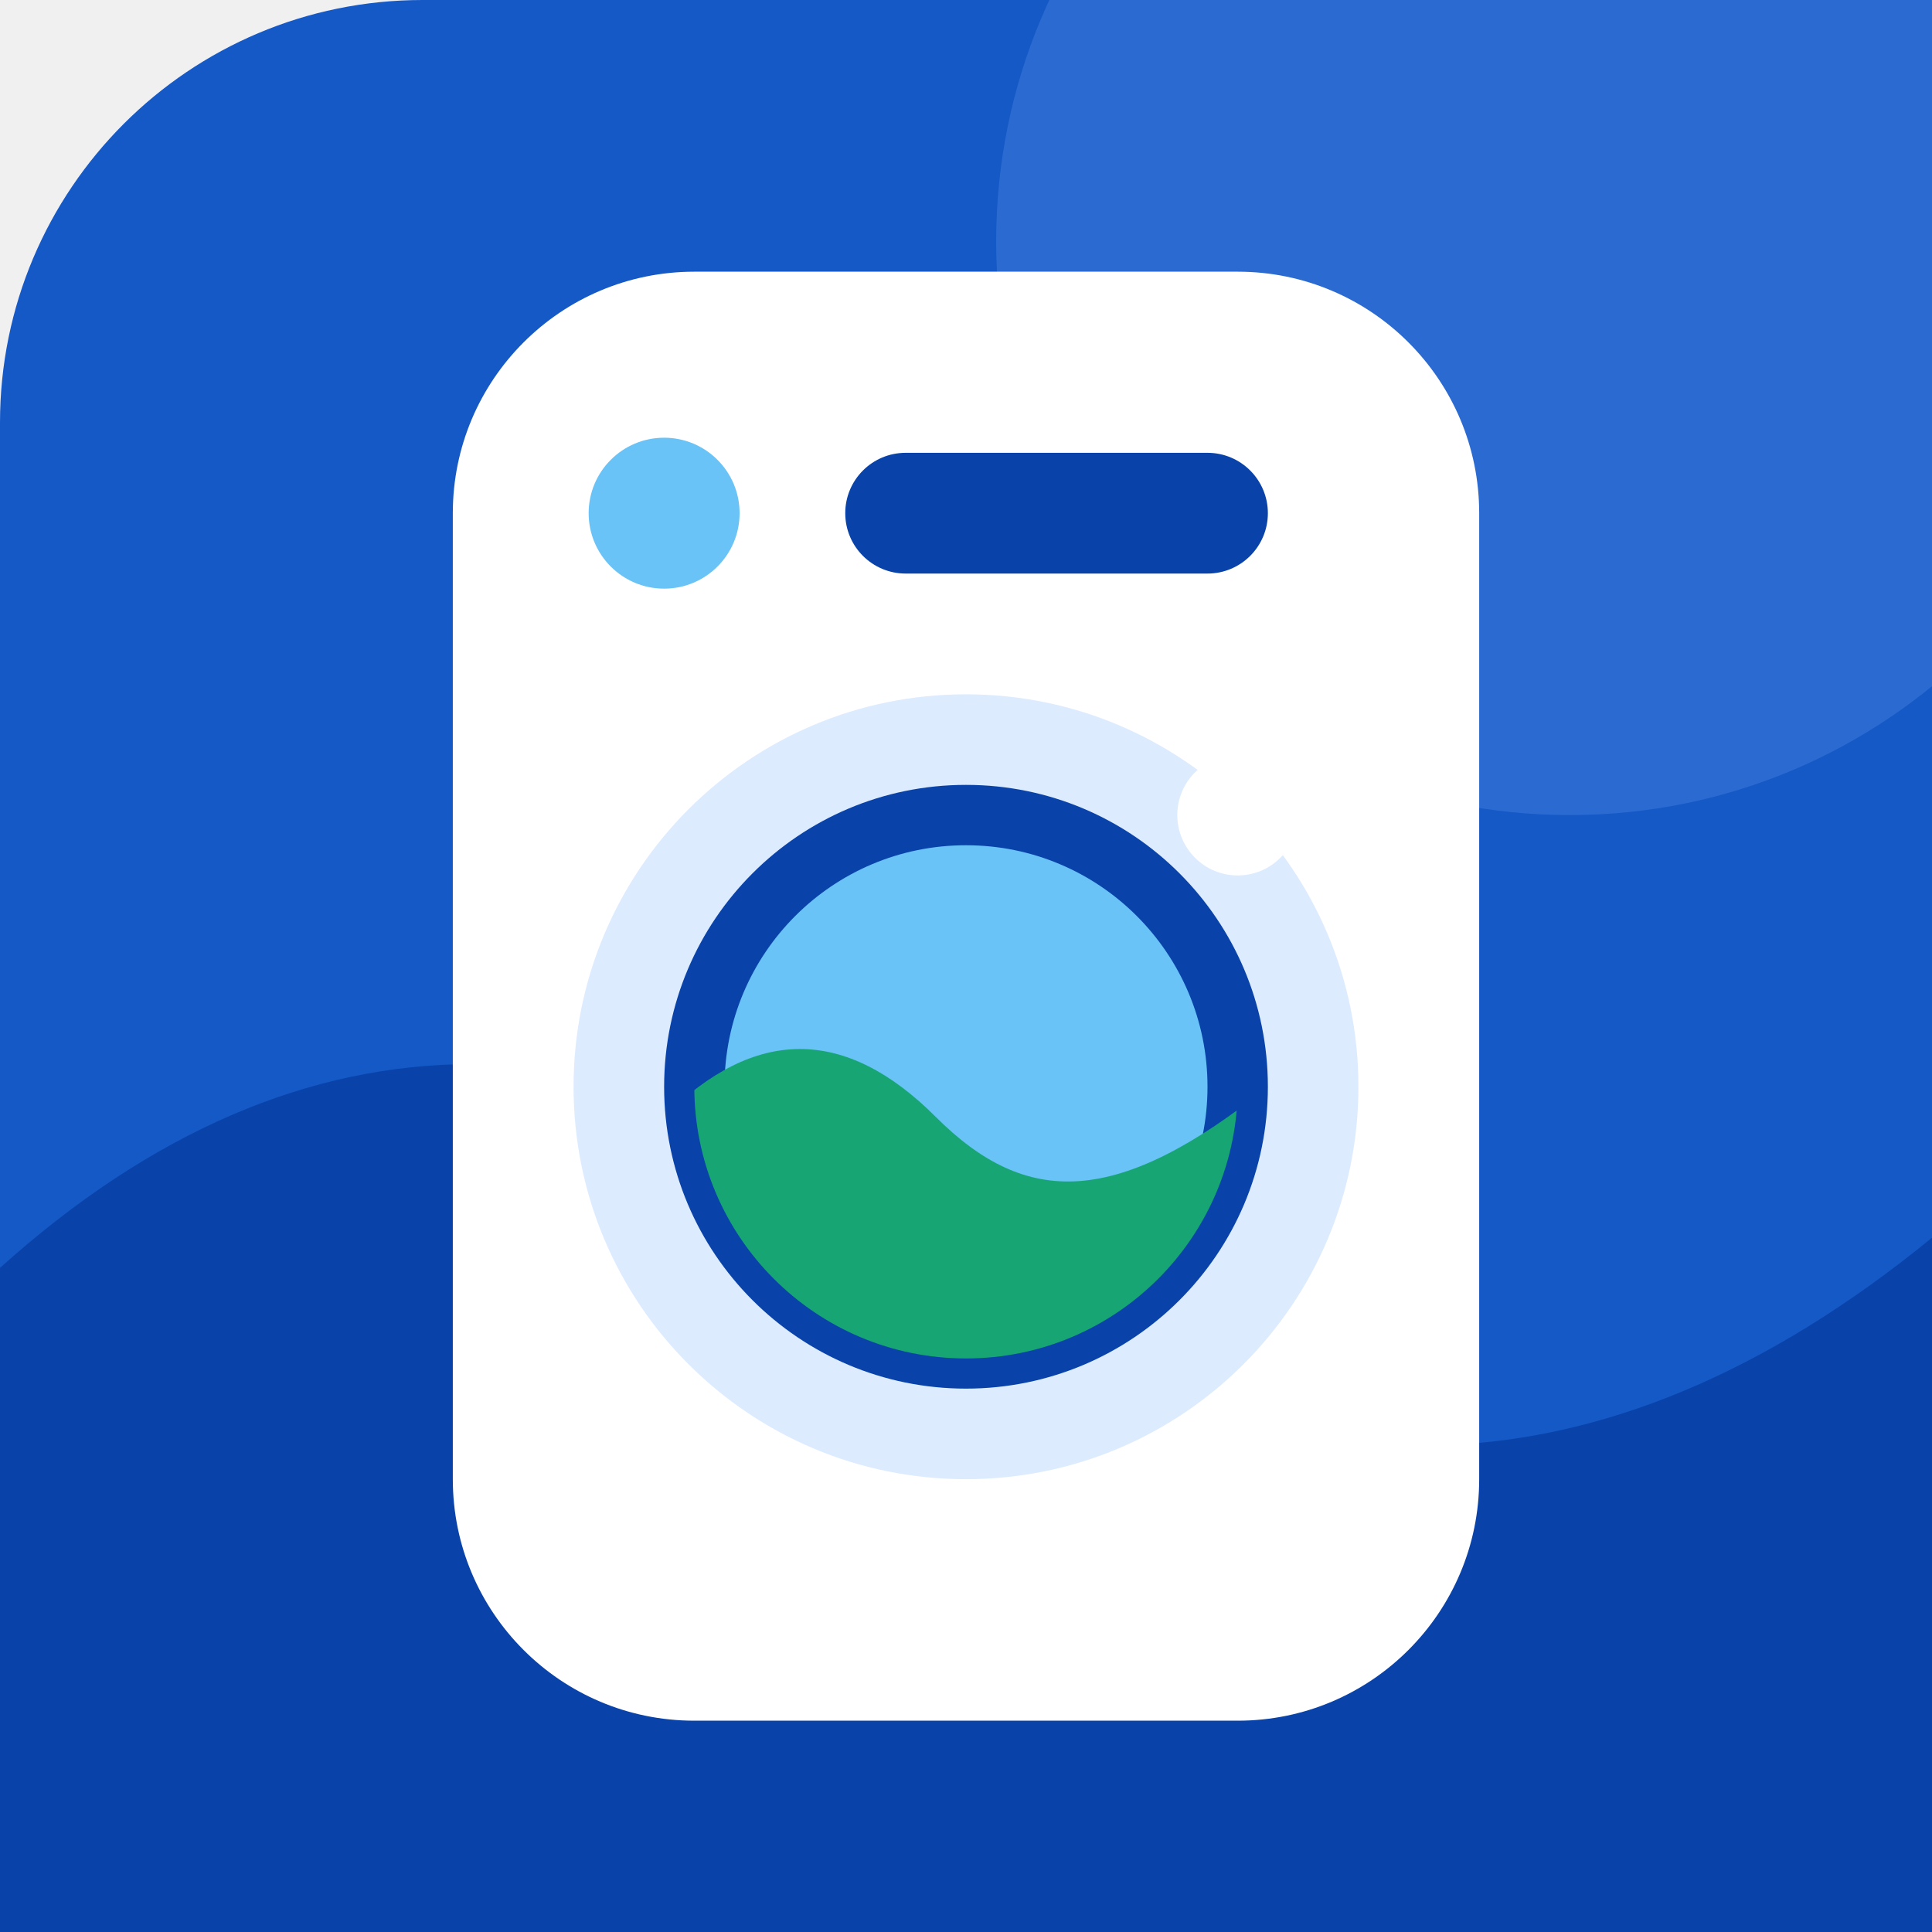
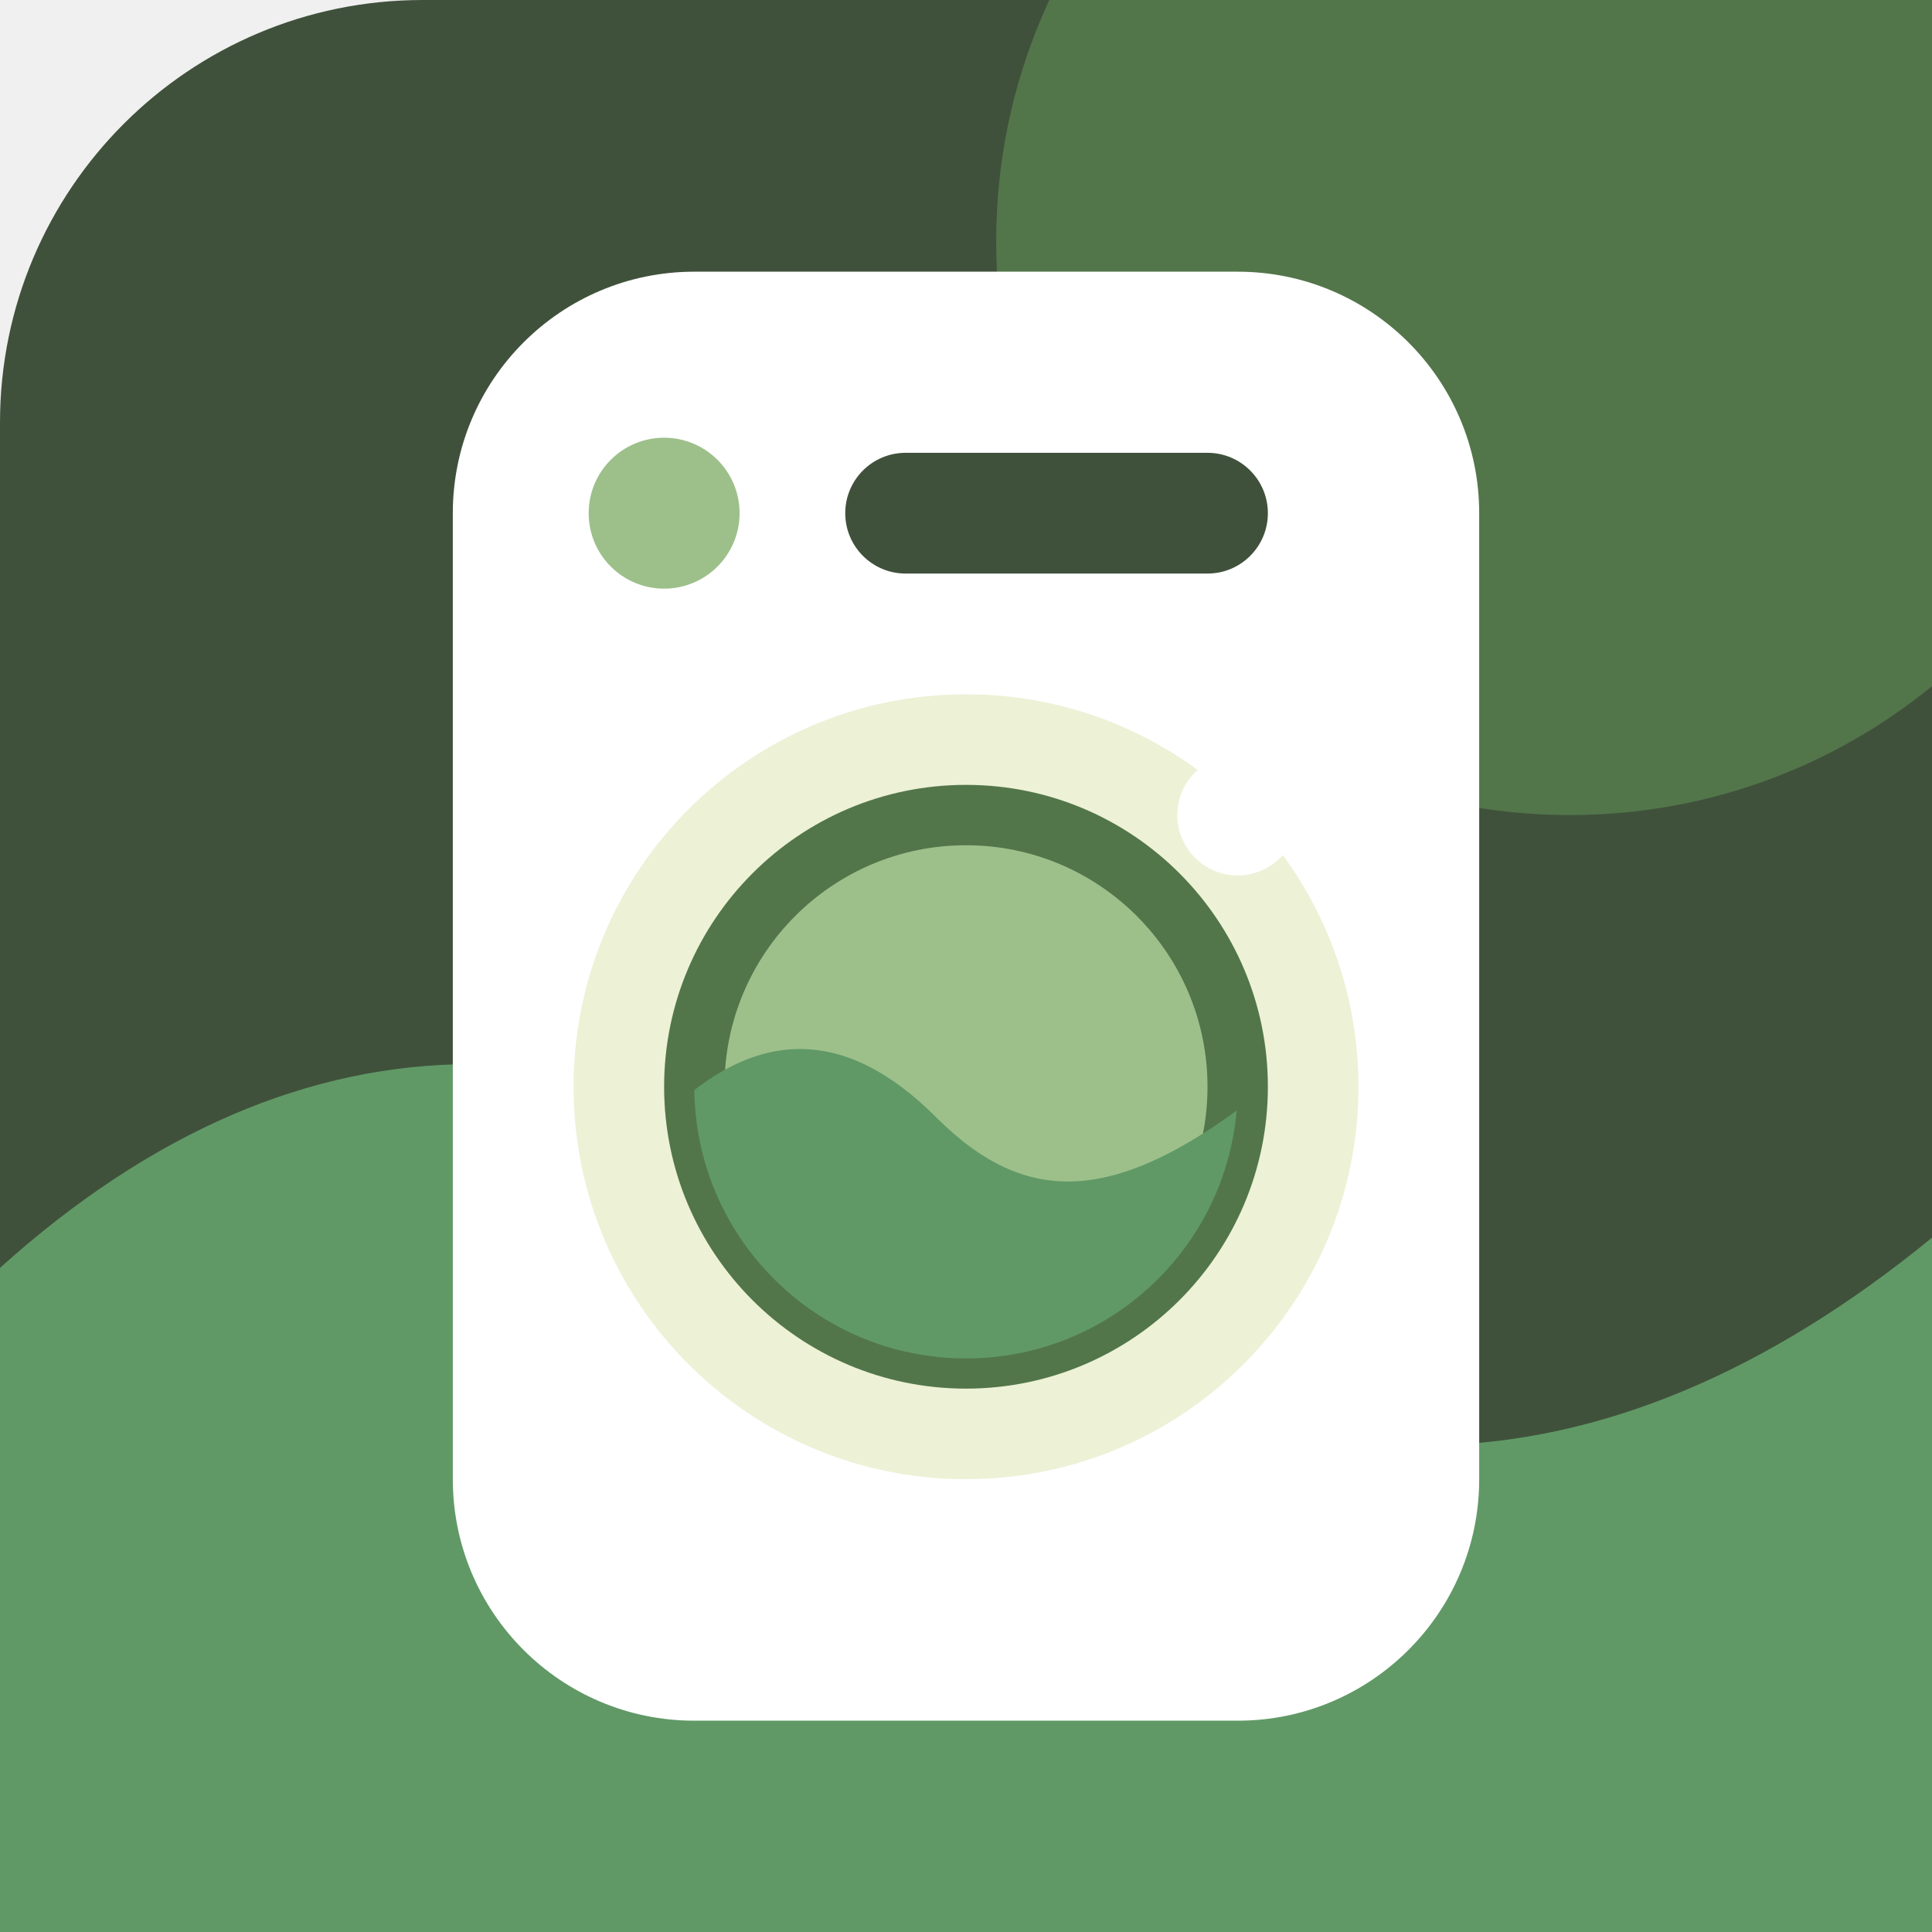
<svg xmlns="http://www.w3.org/2000/svg" viewBox="0 0 64 64">
  <defs>
    <clipPath id="drum">
      <circle cx="32" cy="36" r="9" />
    </clipPath>
  </defs>
-   <rect width="64" height="64" rx="14" fill="#1559c7" />
-   <path d="M0 42c10-9 21-9 32 0 10 8 21 8 32-1v23H0Z" fill="#0943a9" />
-   <circle cx="52" cy="8" r="19" fill="#2b6bd1" />
+   <rect width="64" height="64" rx="14" fill="#40513b" />
+   <path d="M0 42c10-9 21-9 32 0 10 8 21 8 32-1v23H0Z" fill="#609966" />
+   <circle cx="52" cy="8" r="19" fill="#52764a" />
  <rect x="15" y="9" width="34" height="48" rx="8" fill="#fff" />
-   <circle cx="22" cy="17" r="2.5" fill="#69c3f6" />
-   <rect x="28" y="15" width="14" height="4" rx="2" fill="#0943a9" />
-   <circle cx="32" cy="36" r="13" fill="#ddebff" />
-   <circle cx="32" cy="36" r="10" fill="#0943a9" />
-   <circle cx="32" cy="36" r="8" fill="#69c3f6" />
-   <path d="M22 37c3-3 6-3 9 0s6 3 11-1v11H22Z" fill="#17a673" clip-path="url(#drum)" />
+   <circle cx="22" cy="17" r="2.5" fill="#9dc08b" />
+   <rect x="28" y="15" width="14" height="4" rx="2" fill="#40513b" />
+   <circle cx="32" cy="36" r="13" fill="#edf1d6" />
+   <circle cx="32" cy="36" r="10" fill="#52764a" />
+   <circle cx="32" cy="36" r="8" fill="#9dc08b" />
+   <path d="M22 37c3-3 6-3 9 0s6 3 11-1v11H22Z" fill="#609966" clip-path="url(#drum)" />
  <circle cx="41" cy="27" r="2" fill="#fff" />
</svg>
